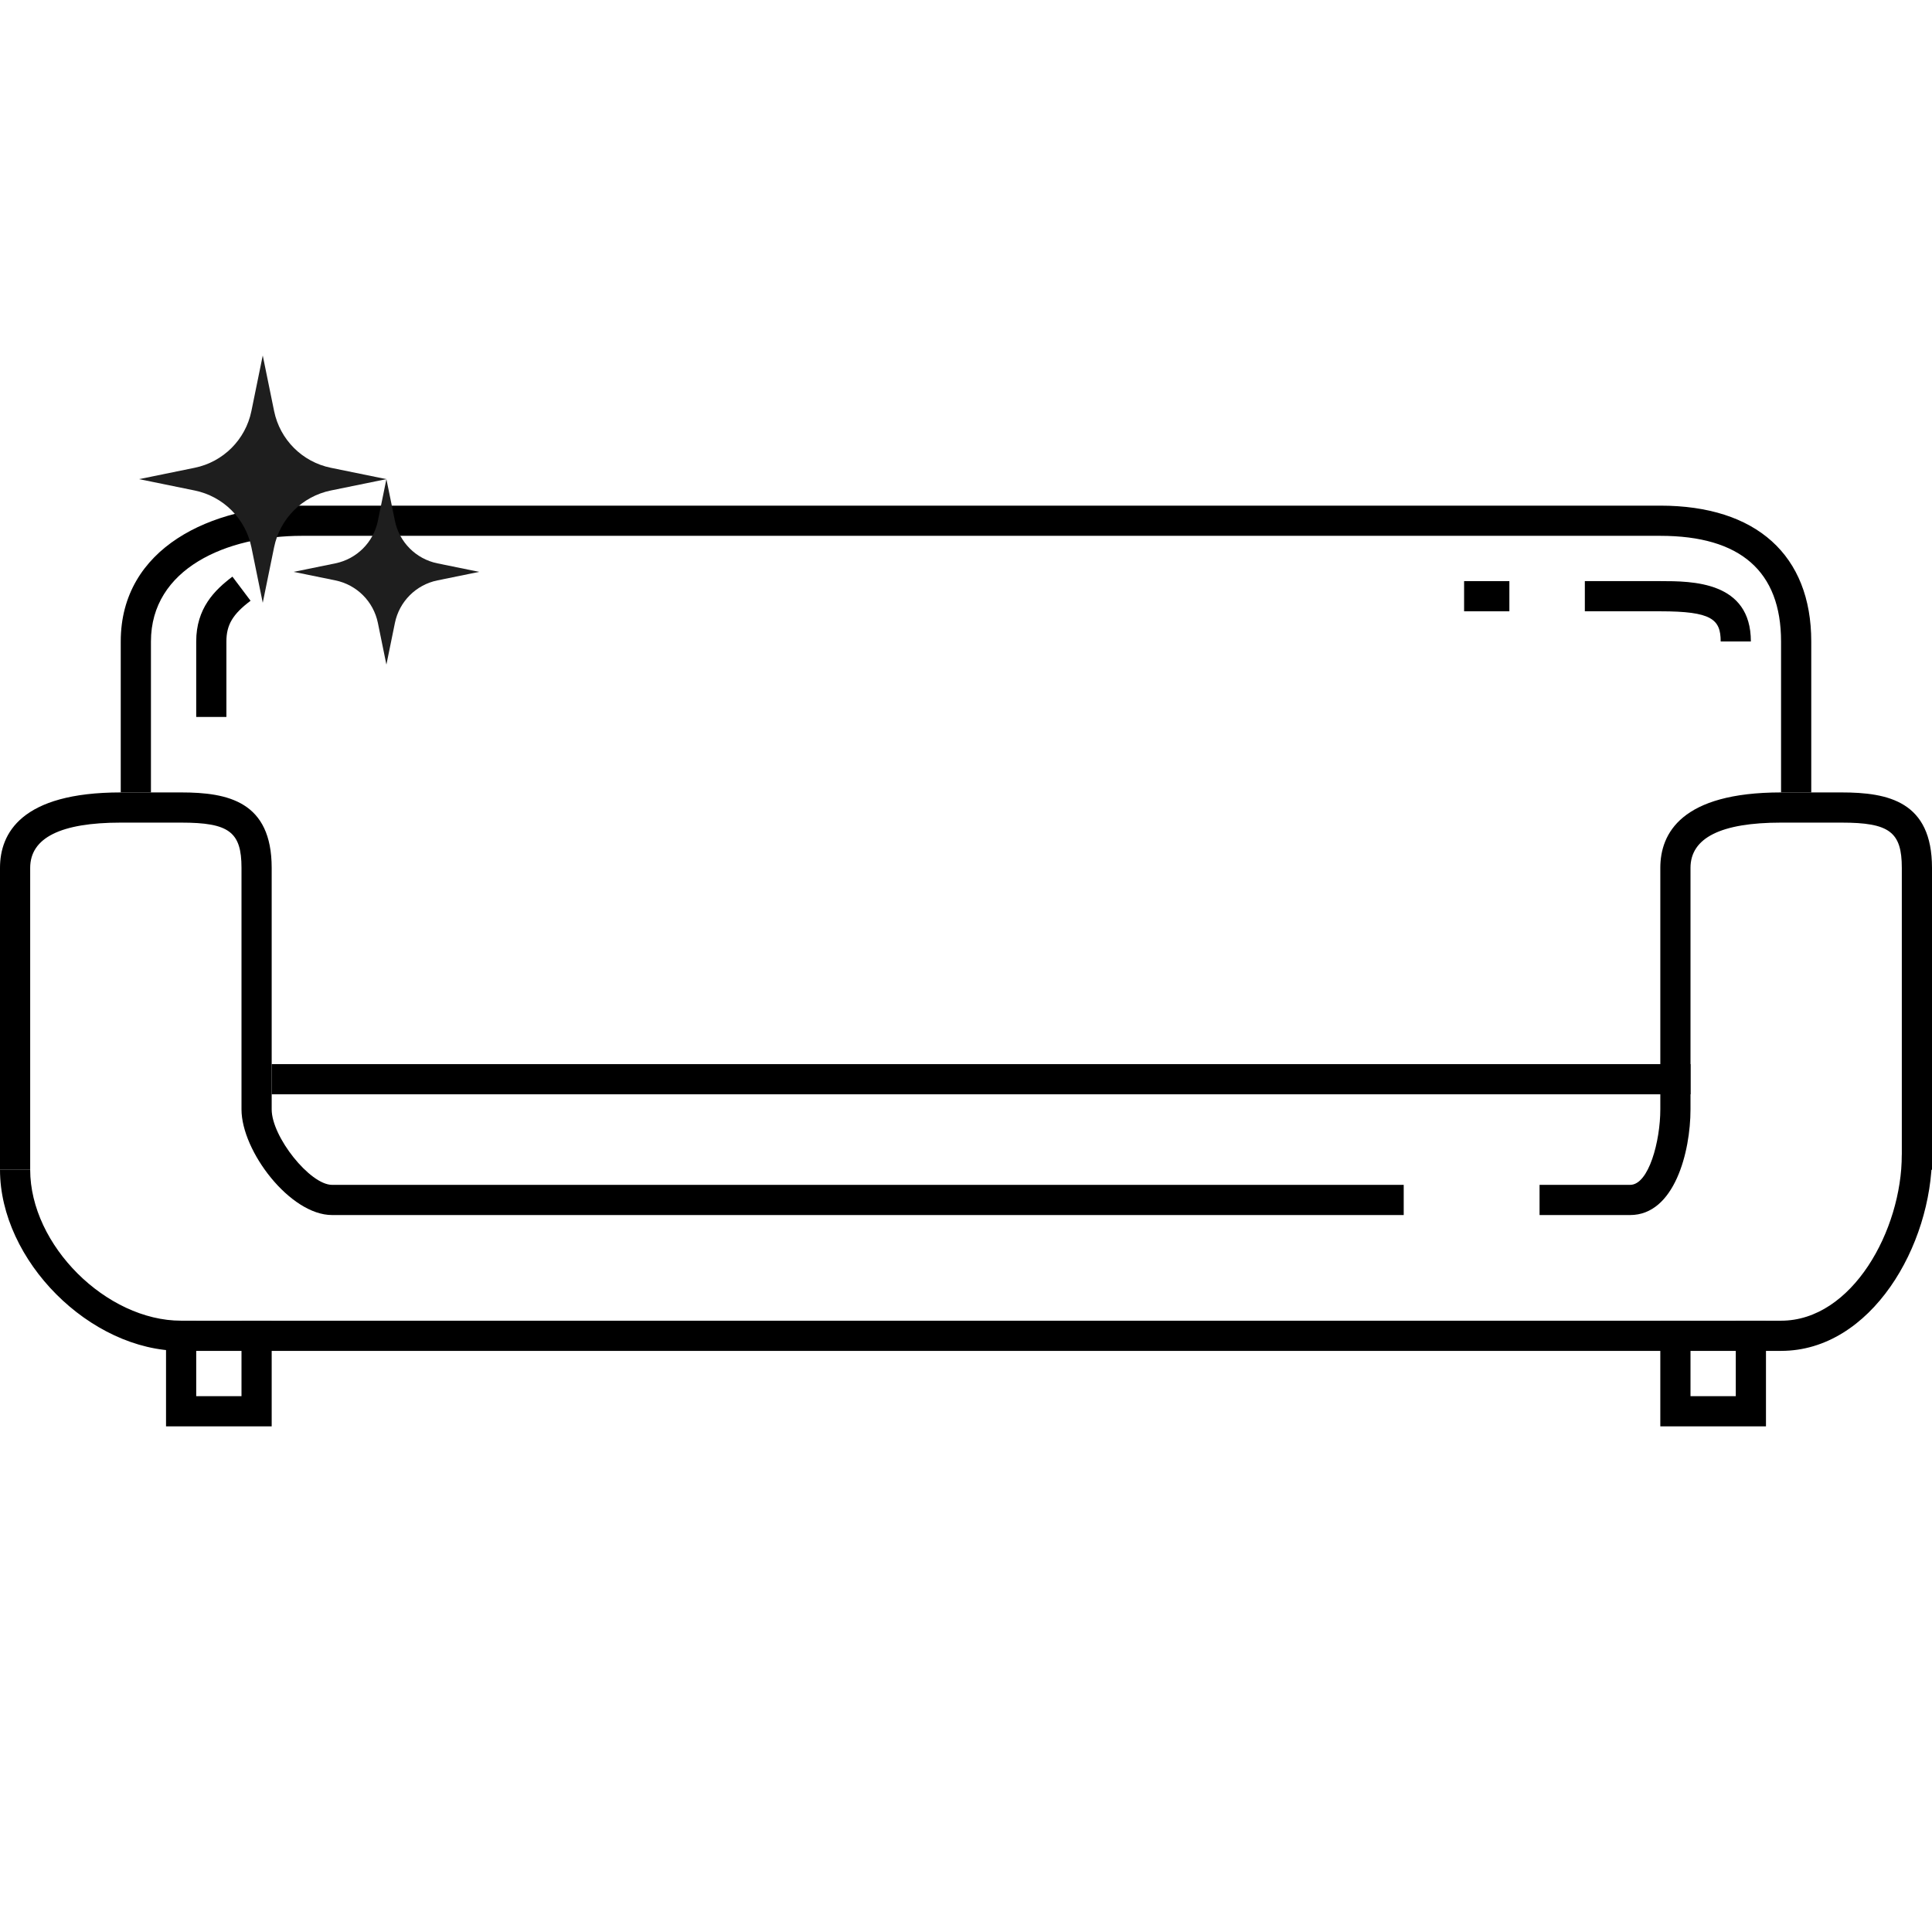
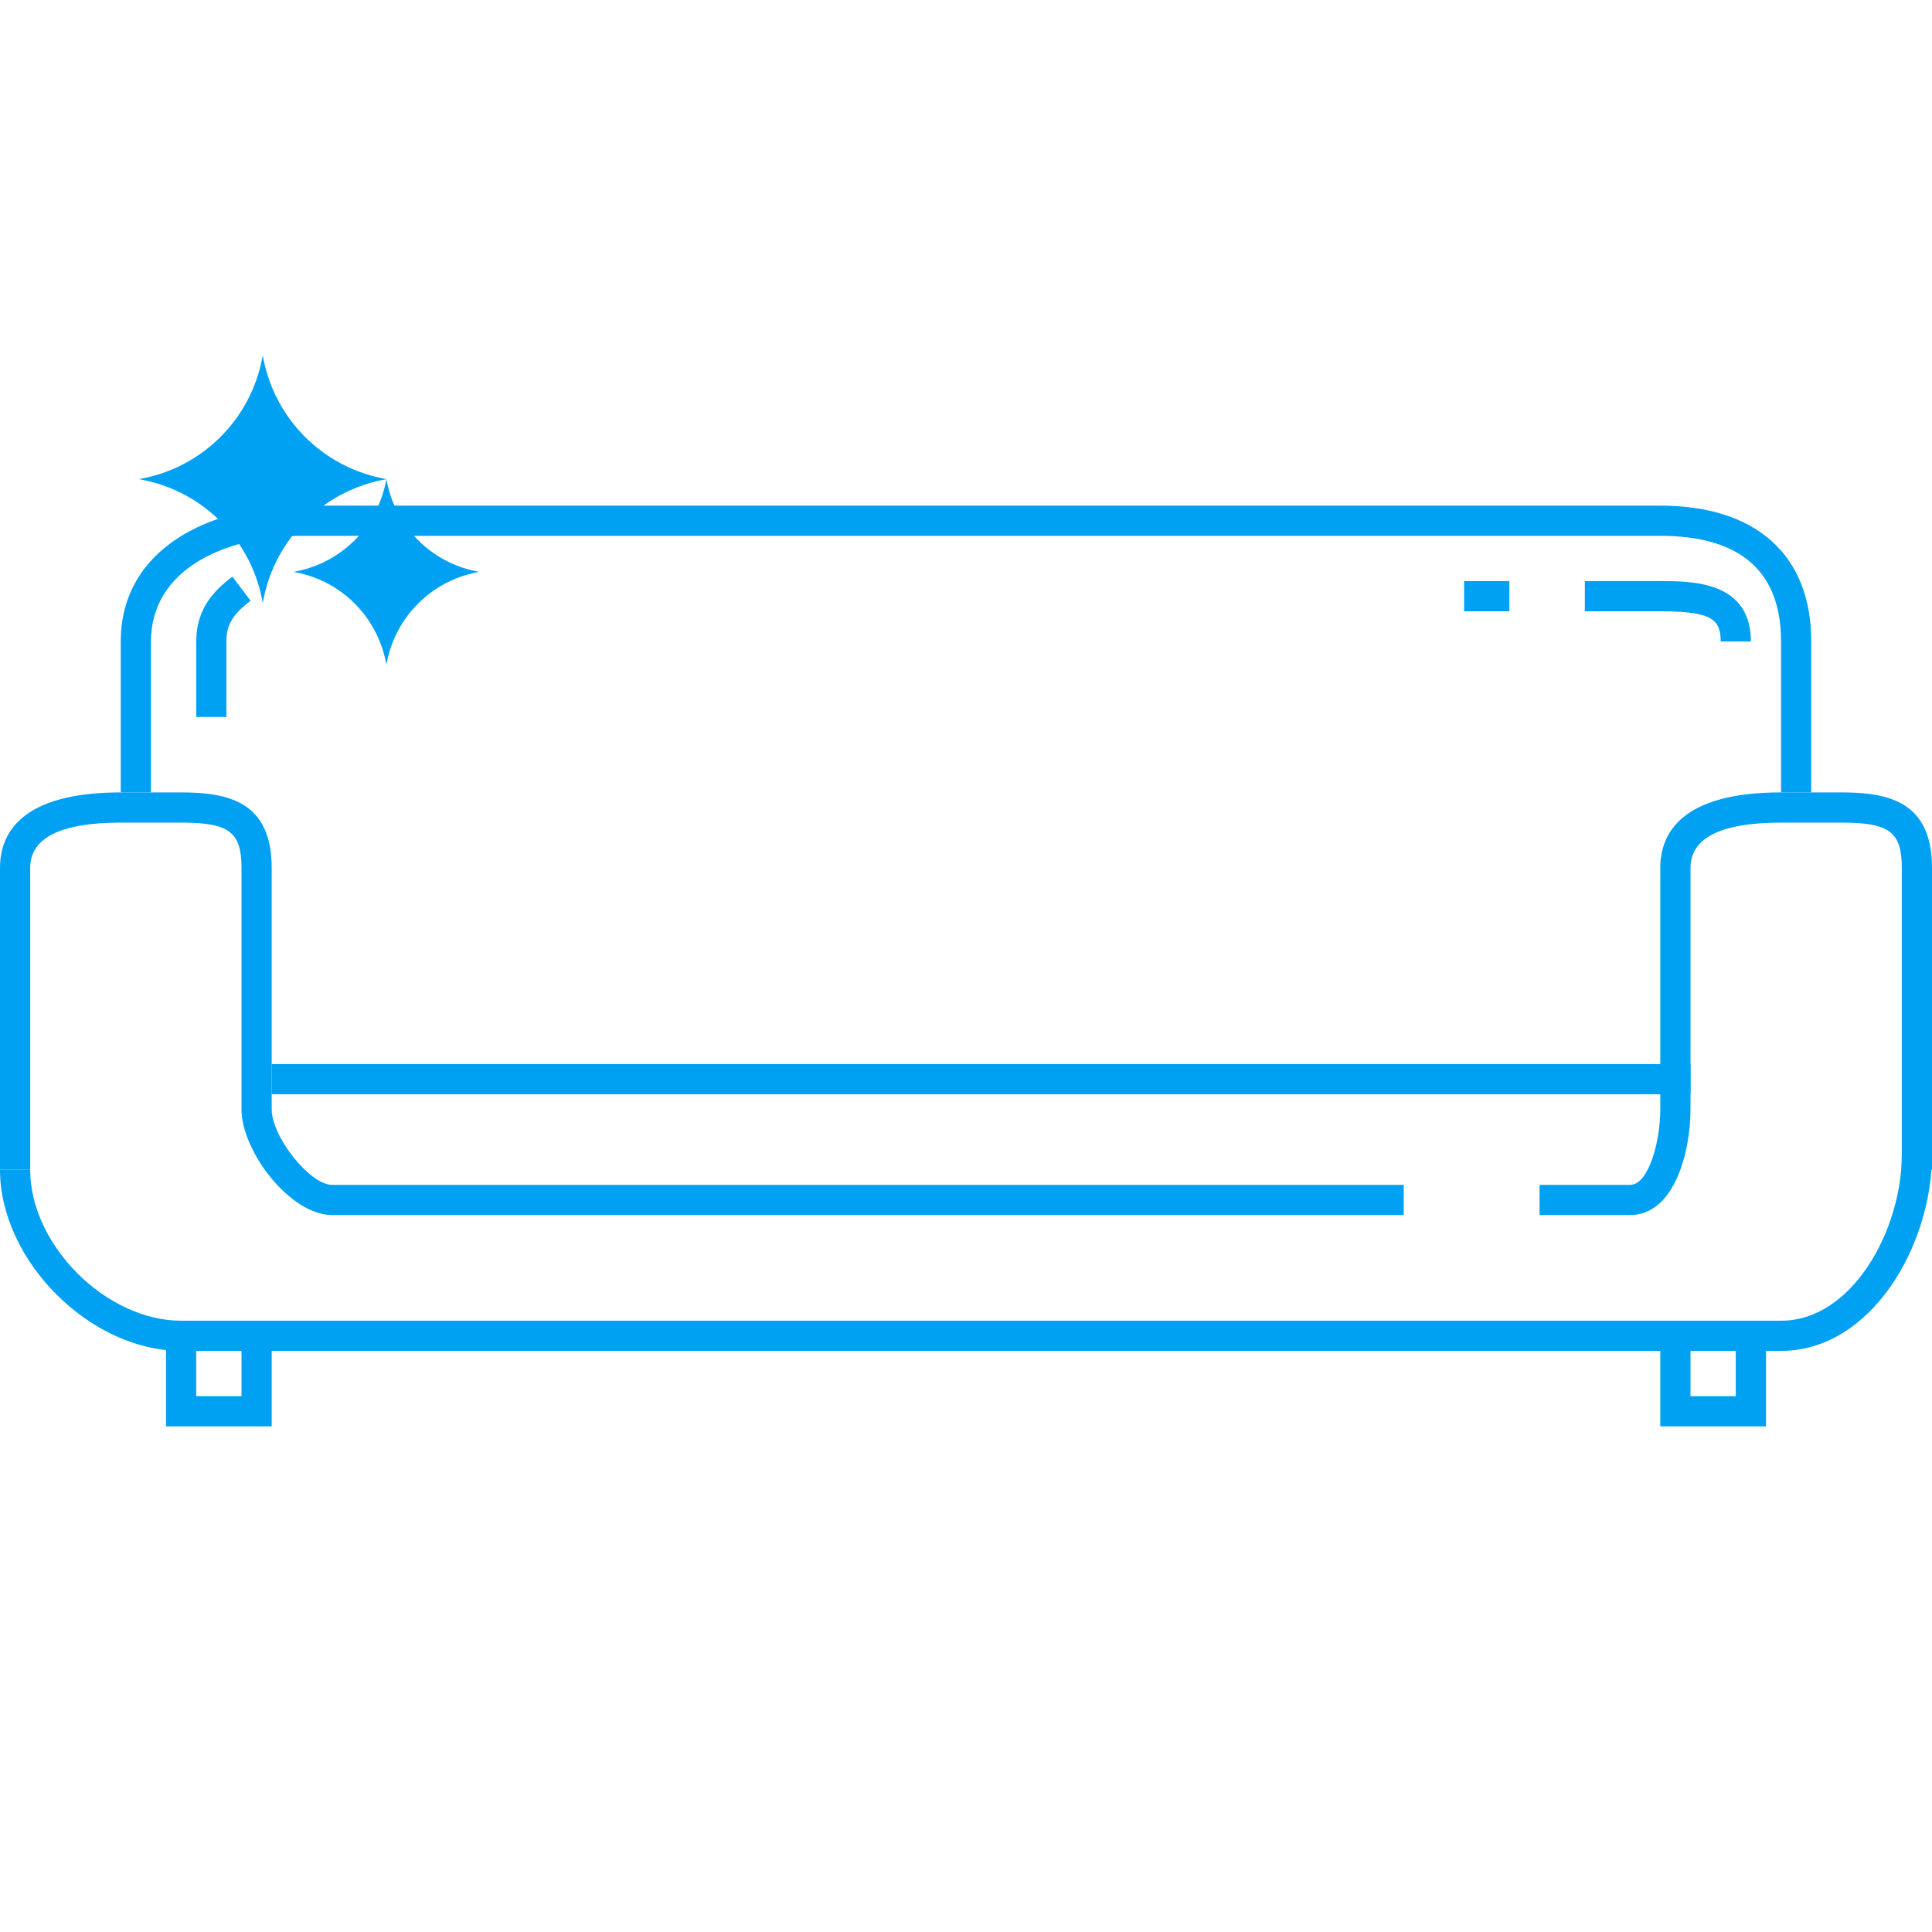
- <svg xmlns="http://www.w3.org/2000/svg" width="125" height="125" viewBox="0 0 125 125" fill="none">
-   <path d="M123.047 74.707C123.047 79.59 119.838 85.449 115.234 85.449H11.719C6.882 85.449 1.953 80.566 1.953 75.684H0C0 81.543 5.805 87.402 11.719 87.402H115.234C121.076 87.402 125 80.566 125 74.707H123.047Z" fill="black" />
-   <path d="M107.422 32.715H19.531C13.698 32.715 7.812 35.433 7.812 41.504V51.27H9.766V41.504C9.766 36.782 14.67 34.668 19.531 34.668H107.422C112.606 34.668 115.234 36.968 115.234 41.504V51.27H117.188V41.504C117.188 35.918 113.628 32.715 107.422 32.715Z" fill="black" />
-   <path d="M11.719 51.27H7.812C1.355 51.27 0 53.925 0 56.152V75.684H1.953V56.152C1.953 54.208 3.925 53.223 7.812 53.223H11.719C14.822 53.223 15.625 53.825 15.625 56.152V70.801H17.578V56.152C17.578 51.861 14.762 51.27 11.719 51.27Z" fill="black" />
-   <path d="M119.141 51.27H115.234C108.777 51.27 107.422 53.925 107.422 56.152V70.801H109.375V56.152C109.375 54.208 111.347 53.223 115.234 53.223H119.141C122.244 53.223 123.047 53.825 123.047 56.152V75.684H125V56.152C125 51.861 122.184 51.27 119.141 51.27Z" fill="black" />
-   <path d="M109.375 68.848H17.578V70.801H109.375V68.848Z" fill="black" />
-   <path d="M15.625 85.449V90.332H12.695V85.449H10.742V92.285H17.578V85.449H15.625Z" fill="black" />
-   <path d="M112.305 85.449V90.332H109.375V85.449H107.422V92.285H114.258V85.449H112.305Z" fill="black" />
-   <path d="M21.484 76.66C20.061 76.66 17.578 73.557 17.578 71.777V70.801H15.625V71.777C15.625 74.477 18.768 78.613 21.484 78.613H90.82V76.66H21.484Z" fill="black" />
-   <path d="M107.422 70.801V71.777C107.422 73.816 106.679 76.66 105.469 76.66H99.609V78.613H105.469C108.335 78.613 109.375 74.525 109.375 71.777V70.801H107.422Z" fill="black" />
-   <path d="M12.695 41.504V46.387H14.648V41.504C14.648 40.427 15.058 39.737 16.212 38.869L15.038 37.309C13.879 38.18 12.695 39.36 12.695 41.504Z" fill="black" />
-   <path d="M107.422 37.598H102.539V39.551H107.422C110.738 39.551 111.328 40.062 111.328 41.504H113.281C113.281 37.598 109.47 37.598 107.422 37.598Z" fill="black" />
-   <path d="M97.656 37.598H94.727V39.551H97.656V37.598Z" fill="black" />
-   <path d="M17 23L17.735 26.597C18.113 28.444 19.556 29.887 21.403 30.265L25 31L21.403 31.735C19.556 32.113 18.113 33.556 17.735 35.403L17 39L16.265 35.403C15.887 33.556 14.444 32.113 12.597 31.735L9 31L12.597 30.265C14.444 29.887 15.887 28.444 16.265 26.597L17 23Z" fill="#1E1E1E" />
-   <path d="M25 31L25.551 33.697C25.834 35.083 26.917 36.166 28.302 36.449L31 37L28.302 37.551C26.917 37.834 25.834 38.917 25.551 40.303L25 43L24.449 40.303C24.166 38.917 23.083 37.834 21.698 37.551L19 37L21.698 36.449C23.083 36.166 24.166 35.083 24.449 33.697L25 31Z" fill="#1E1E1E" />
+ <svg xmlns="http://www.w3.org/2000/svg" width="60" height="60" viewBox="0 0 60 60" fill="none">
+   <path d="M59.062 35.859C59.062 38.203 57.522 41.016 55.312 41.016H5.625C3.303 41.016 0.938 38.672 0.938 36.328H0C0 39.141 2.786 41.953 5.625 41.953H55.312C58.117 41.953 60 38.672 60 35.859H59.062Z" fill="#00A1F2" />
+   <path d="M51.562 15.703H9.375C6.575 15.703 3.75 17.008 3.75 19.922V24.609H4.688V19.922C4.688 17.655 7.042 16.641 9.375 16.641H51.562C54.051 16.641 55.312 17.744 55.312 19.922V24.609H56.25V19.922C56.25 17.241 54.541 15.703 51.562 15.703Z" fill="#00A1F2" />
+   <path d="M5.625 24.609H3.75C0.651 24.609 0 25.884 0 26.953V36.328H0.938V26.953C0.938 26.02 1.884 25.547 3.75 25.547H5.625C7.115 25.547 7.5 25.836 7.5 26.953V33.984H8.438V26.953C8.438 24.893 7.086 24.609 5.625 24.609Z" fill="#00A1F2" />
+   <path d="M57.188 24.609H55.312C52.213 24.609 51.562 25.884 51.562 26.953V33.984H52.5V26.953C52.5 26.02 53.446 25.547 55.312 25.547H57.188C58.677 25.547 59.062 25.836 59.062 26.953V36.328H60V26.953C60 24.893 58.648 24.609 57.188 24.609Z" fill="#00A1F2" />
+   <path d="M52.5 33.047H8.438V33.984H52.5V33.047Z" fill="#00A1F2" />
+   <path d="M7.5 41.016V43.359H6.094V41.016H5.156V44.297H8.438V41.016H7.5Z" fill="#00A1F2" />
+   <path d="M53.906 41.016V43.359H52.5V41.016H51.562V44.297H54.844V41.016H53.906Z" fill="#00A1F2" />
+   <path d="M10.312 36.797C9.629 36.797 8.438 35.307 8.438 34.453V33.984H7.5V34.453C7.5 35.749 9.008 37.734 10.312 37.734H43.594V36.797H10.312Z" fill="#00A1F2" />
+   <path d="M51.562 33.984V34.453C51.562 35.432 51.206 36.797 50.625 36.797H47.812V37.734H50.625C52.001 37.734 52.5 35.772 52.5 34.453V33.984H51.562Z" fill="#00A1F2" />
+   <path d="M6.094 19.922V22.266H7.031V19.922C7.031 19.405 7.228 19.074 7.782 18.657L7.218 17.908C6.662 18.326 6.094 18.893 6.094 19.922Z" fill="#00A1F2" />
+   <path d="M51.562 18.047H49.219V18.984H51.562C53.154 18.984 53.438 19.23 53.438 19.922H54.375C54.375 18.047 52.545 18.047 51.562 18.047Z" fill="#00A1F2" />
+   <path d="M46.875 18.047H45.469V18.984H46.875V18.047Z" fill="#00A1F2" />
+   <path d="M8.16 11.04L8.189 11.183C8.567 13.03 10.011 14.473 11.858 14.851L12 14.88L11.858 14.909C10.011 15.287 8.567 16.73 8.189 18.577L8.16 18.72L8.131 18.577C7.754 16.73 6.31 15.287 4.463 14.909L4.32 14.88L4.463 14.851C6.31 14.473 7.754 13.03 8.131 11.183L8.16 11.04Z" fill="#00A1F2" />
+   <path d="M12 14.88L12.022 14.987C12.305 16.372 13.388 17.455 14.773 17.738L14.88 17.76L14.773 17.782C13.388 18.065 12.305 19.148 12.022 20.533L12 20.64L11.978 20.533C11.695 19.148 10.613 18.065 9.227 17.782L9.12 17.76L9.227 17.738C10.613 17.455 11.695 16.372 11.978 14.987L12 14.88Z" fill="#00A1F2" />
</svg>
